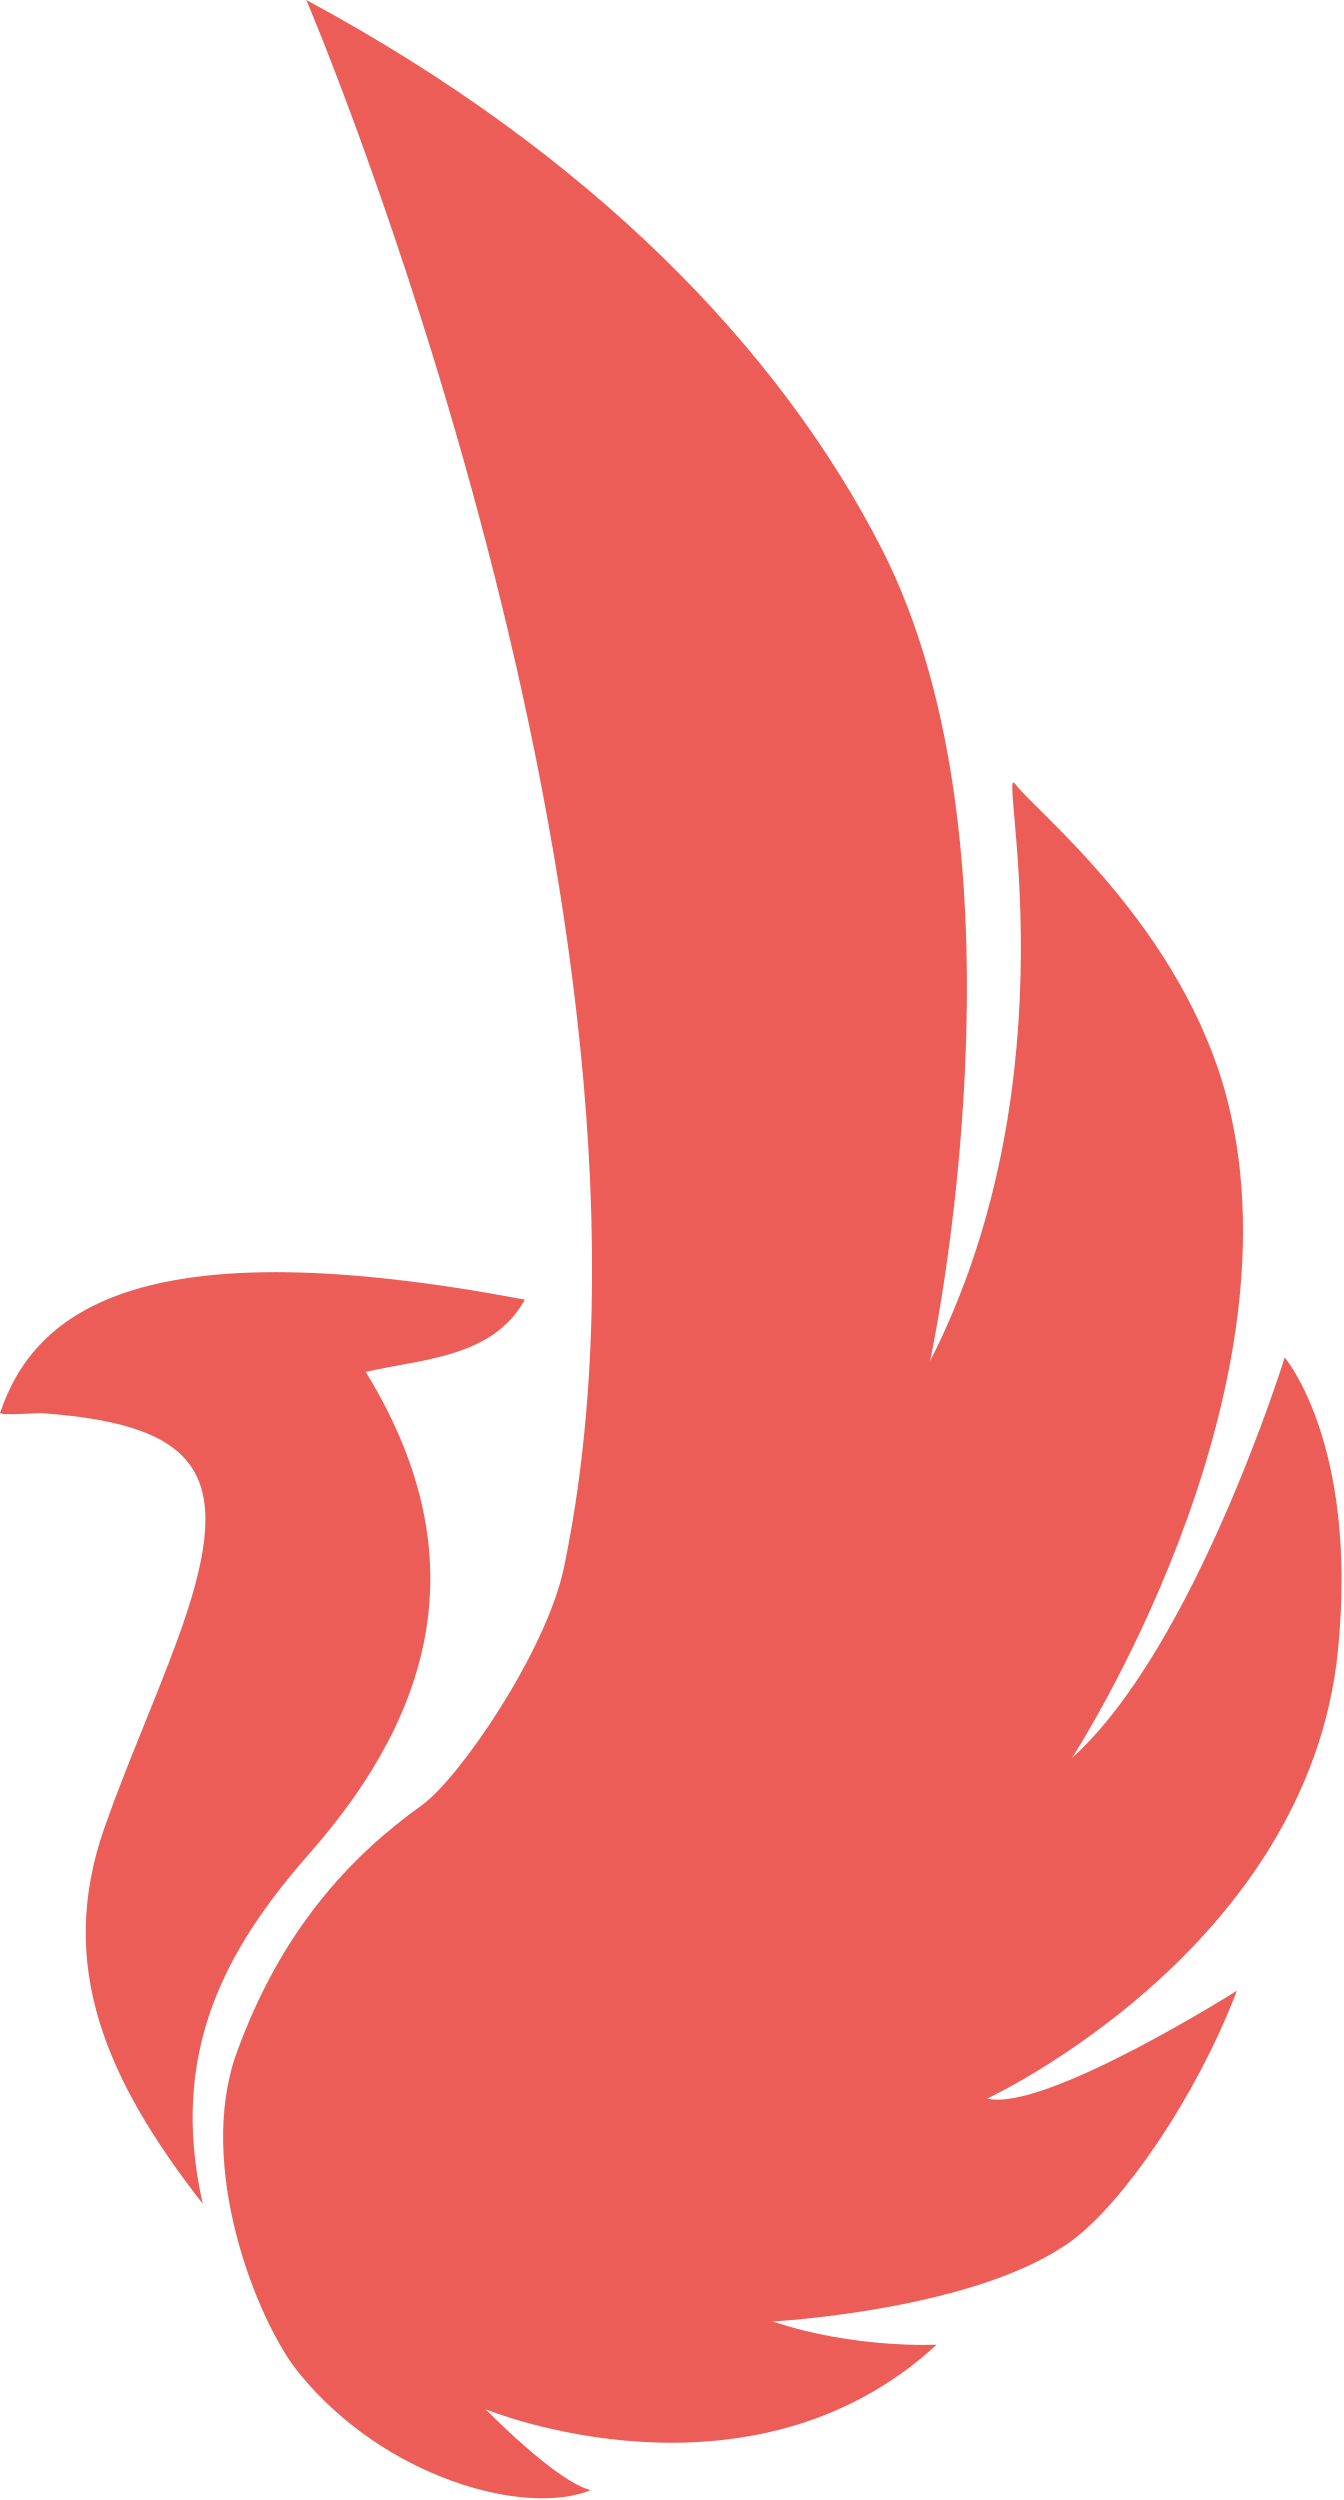
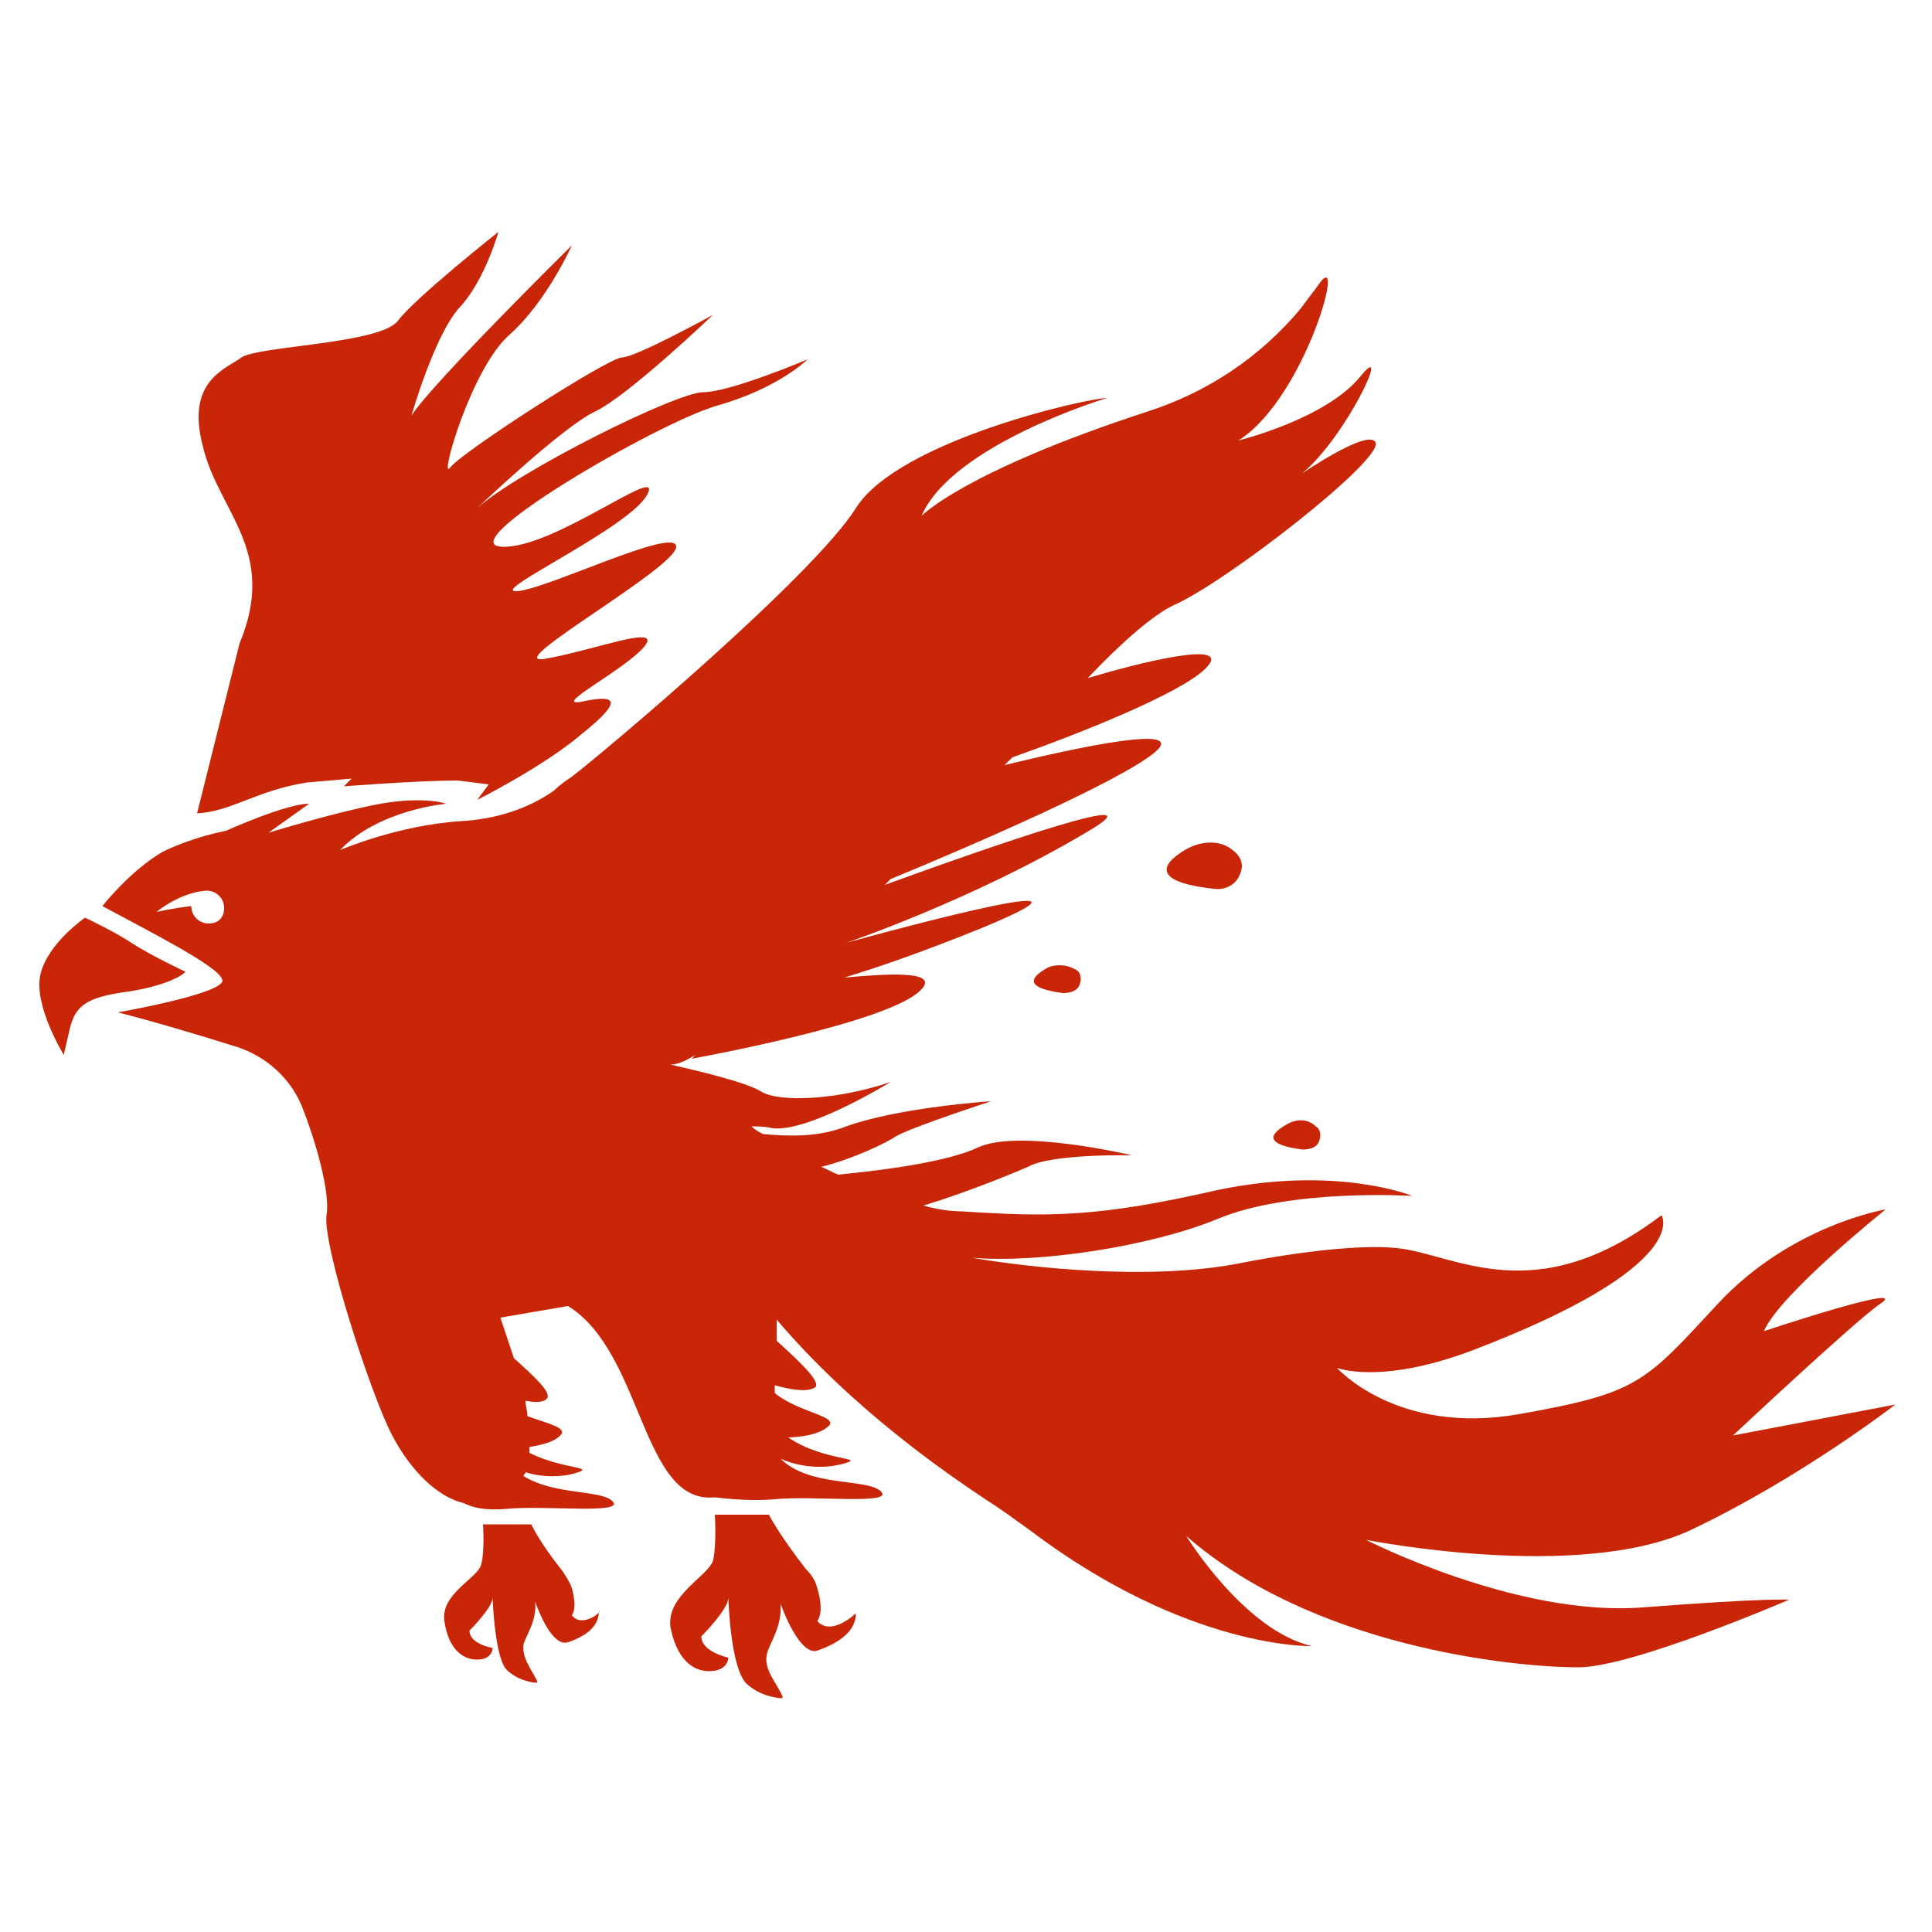
- <svg xmlns="http://www.w3.org/2000/svg" fill="#EC5D57" version="1.1" x="0px" y="0px" viewBox="0 0 245 456" enable-background="new 0 0 245 456" xml:space="preserve">
+ <svg xmlns="http://www.w3.org/2000/svg" fill="#C82606" version="1.1" x="0px" y="0px" viewBox="0 0 100 100" style="enable-background:new 0 0 100 100;" xml:space="preserve">
  <g>
-     <path fill-rule="evenodd" clip-rule="evenodd" d="M66.719,250.246c10.056-2.388,23.136-2.497,29.022-13.188   C26.282,223.888,6.417,238.711,0,257.754c0.589,0.463,6.875-0.044,7.509,0c30.626,2.168,35.485,12.341,24.826,41.42   c-4.218,11.499-9.258,22.698-13.302,34.253c-8.798,25.136,0.335,45.965,17.955,68.556c-6.321-27.848,4.358-46.745,19.517-63.973   C79.834,311.491,86.736,282.901,66.719,250.246z" />
-     <path d="M102.867,285.896C127.406,167.838,55.878,0,55.878,0c52.328,28.221,86.364,63.887,104.847,99.895   c28.88,56.262,8.923,148.364,8.923,148.364c26.79-52.592,12.182-109.986,15.526-105.271c3.344,4.714,30.776,26.123,38.796,58.054   c13.768,54.831-28.454,119.63-28.454,119.63c22.456-20.259,38.813-73.074,38.813-73.074s13.472,15.801,9.717,53.429   c-5.446,54.58-63.969,81.744-63.969,81.744c10.325,2.578,45.537-19.664,45.537-19.664c-7.427,19.481-20.755,38.636-30.027,45.521   c-17.246,12.811-54.652,14.804-54.652,14.804c14.884,5.012,29.916,4.239,29.916,4.239c-34.292,31.525-82.289,11.78-82.289,11.78   c11.066,10.983,16.54,14.089,19.194,14.758c-12.016,4.858-37.757-2.215-53.315-21.482c-7.562-9.364-18.773-37.628-11.264-58.324   c8.092-22.301,20.65-35.746,33.791-45.153C83.801,324.356,99.703,301.122,102.867,285.896z" />
+     <path d="M9.6,50.3c0,0-1.9-0.9-2.8-1.5s-2.4-1.3-2.4-1.3s-1.9,1.3-2.3,2.9c-0.4,1.6,1.2,4.2,1.2,4.2s0,0,0.3-1.3   c0.3-1.3,0.9-1.7,3.2-2C9.1,50.9,9.6,50.3,9.6,50.3z" />
+     <path d="M61.5,43.9c-1.1,0.6-2.3,1.7,1.3,2.1c0.6,0.1,1.2-0.2,1.4-0.8c0.2-0.5,0-0.9-0.4-1.2C63.2,43.5,62.3,43.5,61.5,43.9z" />
+     <path d="M54.2,50.1c-0.7,0.4-1.4,1,0.8,1.3c0.4,0,0.8-0.1,0.9-0.5c0.1-0.3,0-0.6-0.2-0.7C55.2,49.9,54.6,49.9,54.2,50.1z" />
+     <path d="M66.6,58.2c-0.7,0.4-1.4,1,0.8,1.3c0.4,0,0.8-0.1,0.9-0.5c0.1-0.3,0-0.6-0.2-0.7C67.7,57.9,67.1,57.9,66.6,58.2z" />
+     <path d="M10.2,42.1c1.8-0.1,3.1-1.2,5.7-1.6l2.3-0.2l-0.4,0.4c0,0,3.8-0.3,5.9-0.3l1.6,0.2l-0.6,0.8c0,0,3.4-1.7,5.4-3.4   c2-1.6,2-2.1,0.1-1.7c-1.9,0.4,2.3-1.7,3.2-2.9c0.8-1.1-2.8,0.3-5.2,0.7c-2.4,0.4,6.8-4.7,6.8-5.8c0-1.1-6.9,2.3-8.3,2.3   c-1.3,0,5.9-3.3,6.8-5s-4.8,2.8-7.5,2.7c-2.8-0.1,8-6.4,11.1-7.3c3.2-0.9,4.7-2.4,4.7-2.4s-4,1.7-5.4,1.7c-1.4,0-9.6,4.1-11.7,6   c0,0,4.4-4.2,6.1-5c1.7-0.8,6.1-5,6.1-5s-4,2.2-4.7,2.2c-0.7,0-8.3,4.9-8.9,5.7c-0.6,0.8,1.1-5.2,3.1-6.9c1.9-1.7,3.2-4.6,3.2-4.6   s-7.1,7-8.3,8.8c0,0,1.2-4.2,2.5-5.6c1.3-1.4,2-3.9,2-3.9s-4.3,3.4-5.2,4.6c-0.9,1.2-7.2,1.3-8.1,1.9c-0.8,0.6-2.9,1.2-2,4.6   c0.8,3.4,3.9,5.4,1.9,10.2L10.2,42.1z" />
+     <path d="M42.3,83.9c0,0,0.4-0.4,0-1.7c-0.1-0.4-0.3-0.7-0.6-1c-1.4-1.8-1.9-2.8-1.9-2.8H37c0,0,0.1,1.6-0.1,2.4   c-0.3,0.8-2.4,1.8-2.2,3.4c0.3,1.6,1.1,2.3,2,2.3c1,0,1-0.7,1-0.7s-1.4-0.3-1.4-1.1c0,0,1.4-1.4,1.4-2c0,0,0.1,3.8,1,4.5   c0.8,0.7,1.8,0.7,1.8,0.7l0-0.1c-0.3-0.7-1-1.4-0.8-2.2c0.1-0.5,0.8-1.4,0.7-2.6c0,0,1,2.9,2,2.4c1.1-0.4,1.9-1,1.9-1.9   C44.2,83.6,43,84.7,42.3,83.9z" />
+     <path d="M29.6,83.6c0,0,0.3-0.3,0-1.4c-0.1-0.3-0.3-0.6-0.5-0.9c-1.2-1.5-1.6-2.4-1.6-2.4H25c0,0,0.1,1.4-0.1,2.1   c-0.2,0.7-2.1,1.5-1.9,2.9c0.2,1.4,0.9,2,1.7,2s0.8-0.6,0.8-0.6s-1.2-0.2-1.2-0.9c0,0,1.2-1.2,1.2-1.7c0,0,0.1,3.3,0.8,3.8   c0.7,0.6,1.5,0.6,1.5,0.6l0-0.1c-0.3-0.6-0.8-1.2-0.7-1.9c0.1-0.4,0.7-1.2,0.6-2.2c0,0,0.8,2.4,1.7,2.1c0.9-0.3,1.6-0.8,1.6-1.6   C31.2,83.4,30.1,84.3,29.6,83.6z" />
+     <path d="M85,83.2c-6.5,0.5-14.3-3.5-14.3-3.5s11,2.2,16.8-0.5c5.7-2.7,10.6-6.5,10.6-6.5l-8.4,1.6c0,0,6.4-6,7.6-6.8   c1.8-1.2-6,1.4-6,1.4c0.8-1.9,6.3-6.3,6.3-6.3s-4.9,0.8-8.7,4.9c-3.8,4.1-4.1,4.6-10.3,5.7c-6.3,1.1-9.4-2.4-9.4-2.4s2.2,0.9,7-0.9   c11.5-4.4,9.8-7,9.8-7c-6.6,5-10.7,2-13.7,1.7c-2.9-0.3-8.2,0.8-8.2,0.8c-4.7,0.9-10.9,0.2-13.8-0.3c3.5,0.3,9.3-0.6,12.7-2   c3.8-1.6,10.1-1.2,10.1-1.2s-3.9-1.6-10.1-0.3c-6.1,1.4-8.7,1.4-13.2,1.1c-0.6,0-1.3-0.1-2-0.3c2.3-0.7,4.7-1.7,5.4-2   c1.2-0.7,5.4-0.6,5.4-0.6s-5.9-1.4-8-0.4c-1.9,0.9-6.3,1.3-7.2,1.4c-0.3-0.1-0.6-0.3-0.9-0.4c1.6-0.4,3.3-1.2,3.9-1.6   c0.9-0.5,4.9-1.8,4.9-1.8s-4.7,0.3-7.5,1.3c-1.5,0.6-3.1,0.5-4.3,0.4c-0.2-0.1-0.4-0.2-0.6-0.4c0.3,0,0.7,0,1.1,0.1   c1.9,0.2,6.1-2.4,6.1-2.4c-2.6,0.9-5.7,1.1-6.7,0.5c-0.8-0.5-3.4-1.1-4.7-1.4c0.4,0,0.8-0.2,1.3-0.5l-0.2,0.2c0,0,10-1.8,11.8-3.5   c1.2-1.1-1.7-0.9-3.9-0.7c1.3-0.4,3.5-1.1,7.2-2.6c8.4-3.5-7.1,0.8-7.1,0.8s6.5-2.2,12.4-5.7c4.3-2.5-4.9,0.7-10.4,2.7   c0.1-0.1,0.2-0.2,0.3-0.3c4.6-1.9,11.7-5,13.6-6.5c2-1.6-4-0.3-7.7,0.6c0.1-0.1,0.3-0.3,0.4-0.4c3.4-1.2,8.7-3.3,10-4.6   c1.6-1.6-3.8-0.2-6.1,0.5c1.7-1.8,3.4-3.3,4.5-3.8c2.7-1.2,10.8-7.5,10.4-8.4c-0.3-0.6-2.6,0.8-3.8,1.6c2.3-1.9,4.7-7.1,3-5   c-1.8,2.2-6.3,3.3-6.3,3.3c3.5-2.2,5.7-10.4,4.1-8c-0.3,0.4-0.6,0.8-0.9,1.2c-2.1,2.5-4.8,4.3-7.9,5.3c-9.5,3.1-11.7,5.4-11.7,5.4   c1.6-3.7,9.6-6.1,9.6-6.1c-1,0-10.8,2.2-13,5.7c-2.2,3.5-13,12.6-14.7,13.9c-0.3,0.2-0.6,0.4-0.9,0.7c-1.4,1-3.1,1.5-4.8,1.6   c-3.3,0.2-6.3,1.5-6.3,1.5c2-2.1,5.5-2.4,5.5-2.4s-1.1-0.4-3.4,0c-2.2,0.4-5.8,1.5-5.8,1.5l2.1-1.5c-1.2,0-4.3,1.4-4.3,1.4   c-1.5,0.3-2.7,0.8-3.3,1.1c-1.7,1-3.1,2.8-3.1,2.8c2.4,1.3,6,3.1,6.2,3.8c0.3,0.7-5.4,1.7-5.4,1.7c1.6,0.4,4.3,1.2,6.2,1.8   c1.5,0.5,2.7,1.6,3.3,3c0.8,2,1.5,4.6,1.3,5.7c-0.2,1.6,2.3,9.3,3.4,11.4c1,1.9,2.4,3.2,3.7,3.5c0.4,0.2,1,0.4,2.2,0.3   c2-0.2,6.2,0.3,5.5-0.4c-0.6-0.6-3-0.3-4.6-1.3c0-0.1,0.1-0.1,0.1-0.2c0.6,0.2,1.5,0.3,2.4,0.1c1.5-0.4-0.4-0.2-2.2-1.1   c0-0.1,0-0.2,0-0.3c0.5-0.1,1.2-0.2,1.6-0.6c0.4-0.4-0.6-0.6-1.7-1c0-0.3-0.1-0.5-0.1-0.8c0.5,0.1,0.9,0.1,1.1-0.1   c0.3-0.3-0.7-1.2-1.7-2.1c-0.4-1.2-0.7-2.1-0.7-2.1l3.5-0.6c3.9,2.4,3.8,10.3,7.6,9.9c0.8,0.1,2,0.2,3.1,0.1c2-0.2,6.2,0.3,5.5-0.4   c-0.7-0.7-3.7-0.2-5.2-1.7c0,0,1.4,0.7,3.1,0.3c1.6-0.4-0.8-0.1-2.7-1.4c0,0,1.5,0,2.1-0.6c0.5-0.5-1.6-0.7-2.8-1.7   c0-0.1,0-0.3,0-0.4c0.7,0.2,1.7,0.4,2.1,0.1c0.3-0.3-0.9-1.4-2-2.4c0-0.4,0-0.7,0-1.1c3.9,4.6,8.7,7.9,10.8,9.3   c0.8,0.5,1.6,1.1,2.3,1.6c8.2,6.2,14.6,6,14.6,6c-3.5-0.8-6.5-5.7-6.5-5.7c6.5,5.7,16.8,6.8,20.3,6.8c2.8,0,10.9-3.5,10.9-3.5   S91.5,82.7,85,83.2z M10.8,47.8c-0.5,0-0.9-0.4-0.9-0.9c0,0,0,0,0,0c-0.9,0.1-1.8,0.3-1.8,0.3c1.4-1.1,2.6-1.1,2.6-1.1   c0.5,0,0.9,0.4,0.9,0.9C11.6,47.5,11.3,47.8,10.8,47.8z" />
  </g>
</svg>
